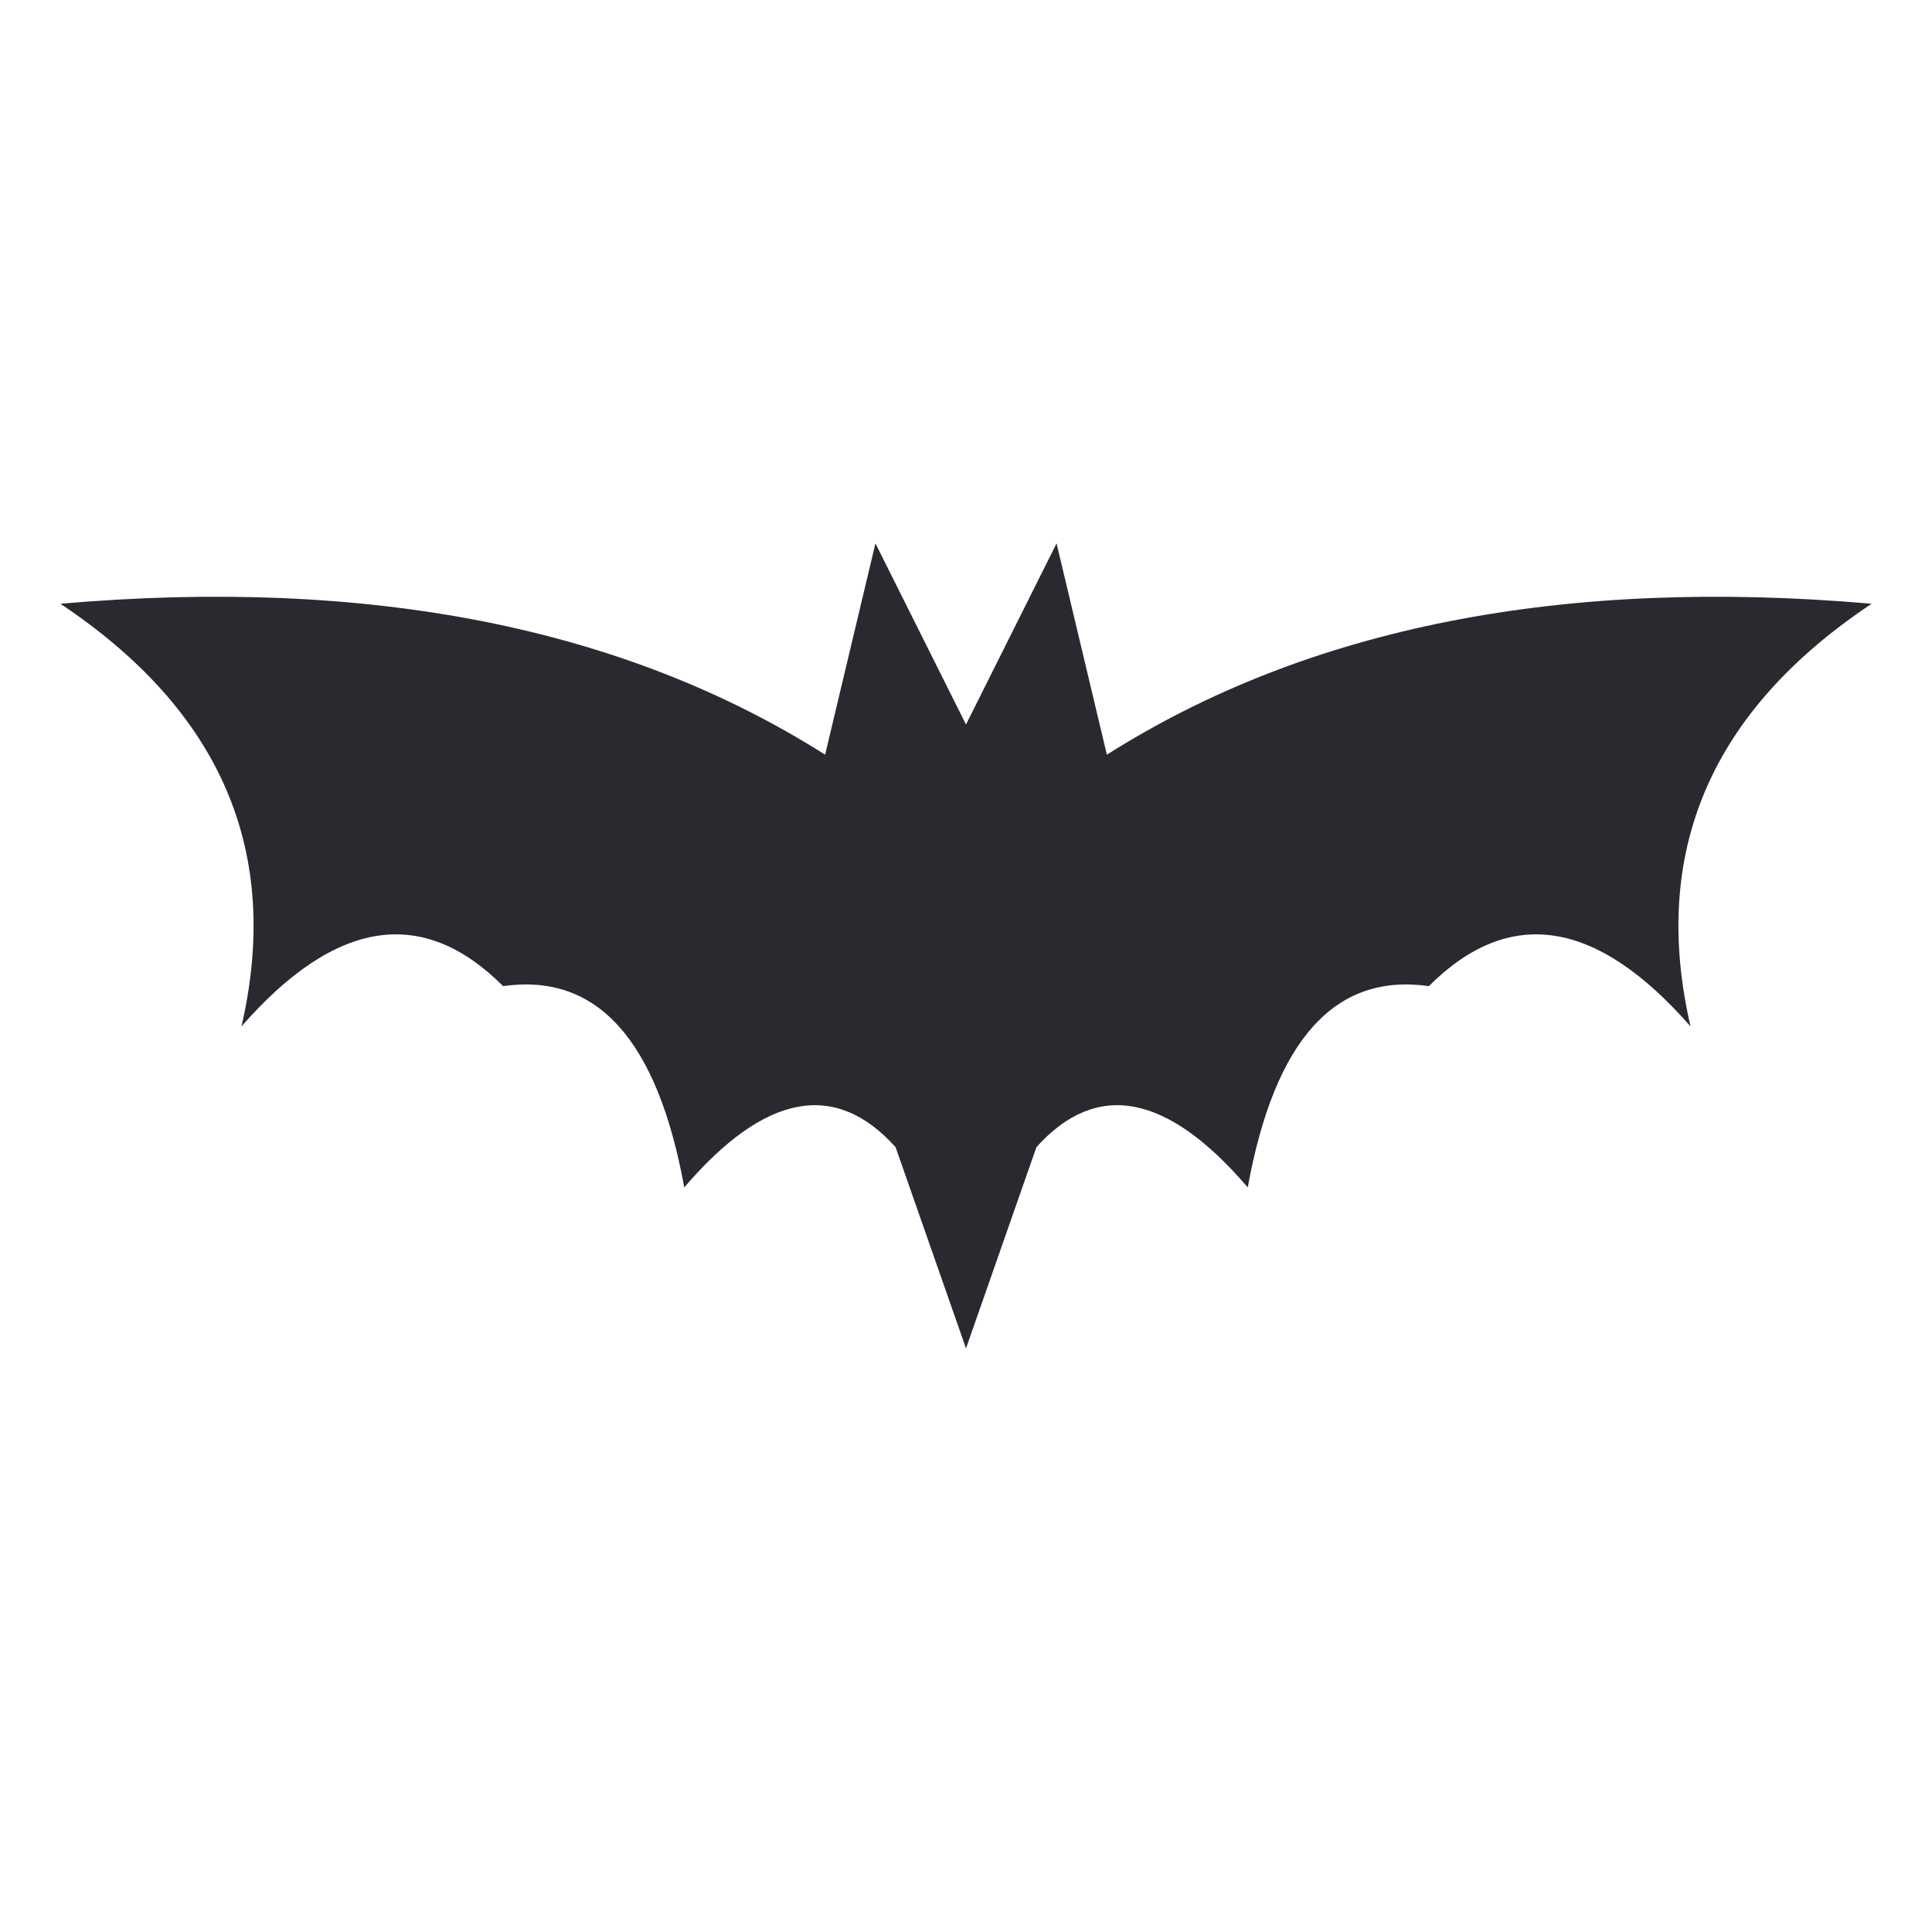
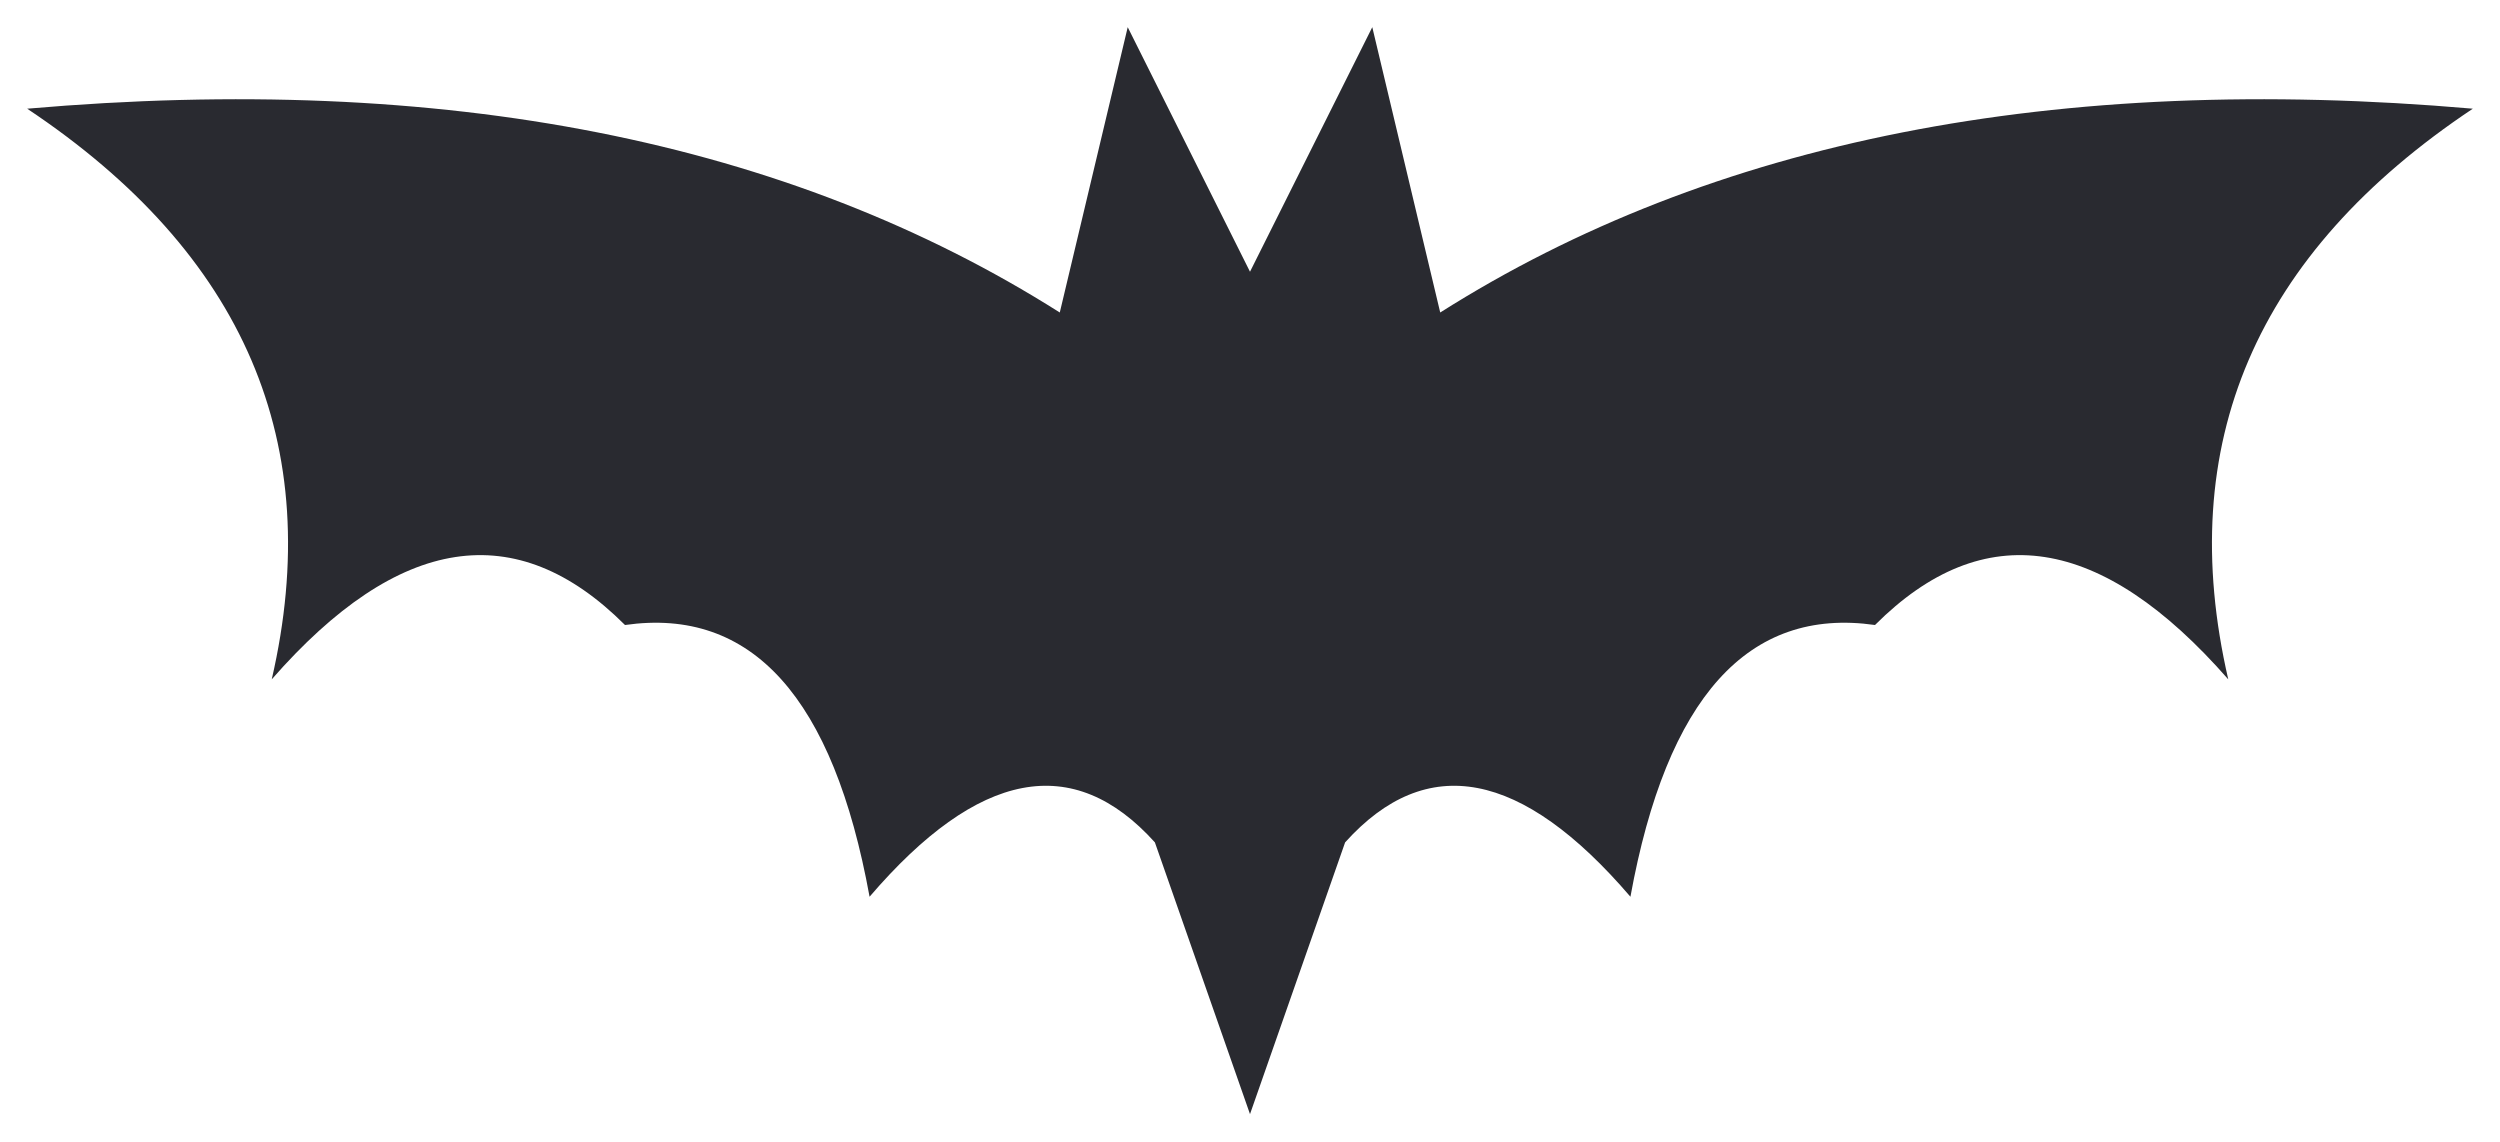
- <svg xmlns="http://www.w3.org/2000/svg" viewBox="0 0 96 96" role="img" aria-labelledby="title desc">
+ <svg xmlns="http://www.w3.org/2000/svg" viewBox="2 26 92 42" role="img" aria-labelledby="title desc">
  <path fill="#292a30" d="M48 36L52.5 27L55 37.5Q70 28 93 30Q81 38 84 51Q77 43 71 49Q64 48 62 59Q56 52 51.5 57L48 67L44.5 57Q40 52 34 59Q32 48 25 49Q19 43 12 51Q15 38 3 30Q26 28 41 37.5L43.5 27L48 36Z" />
</svg>
